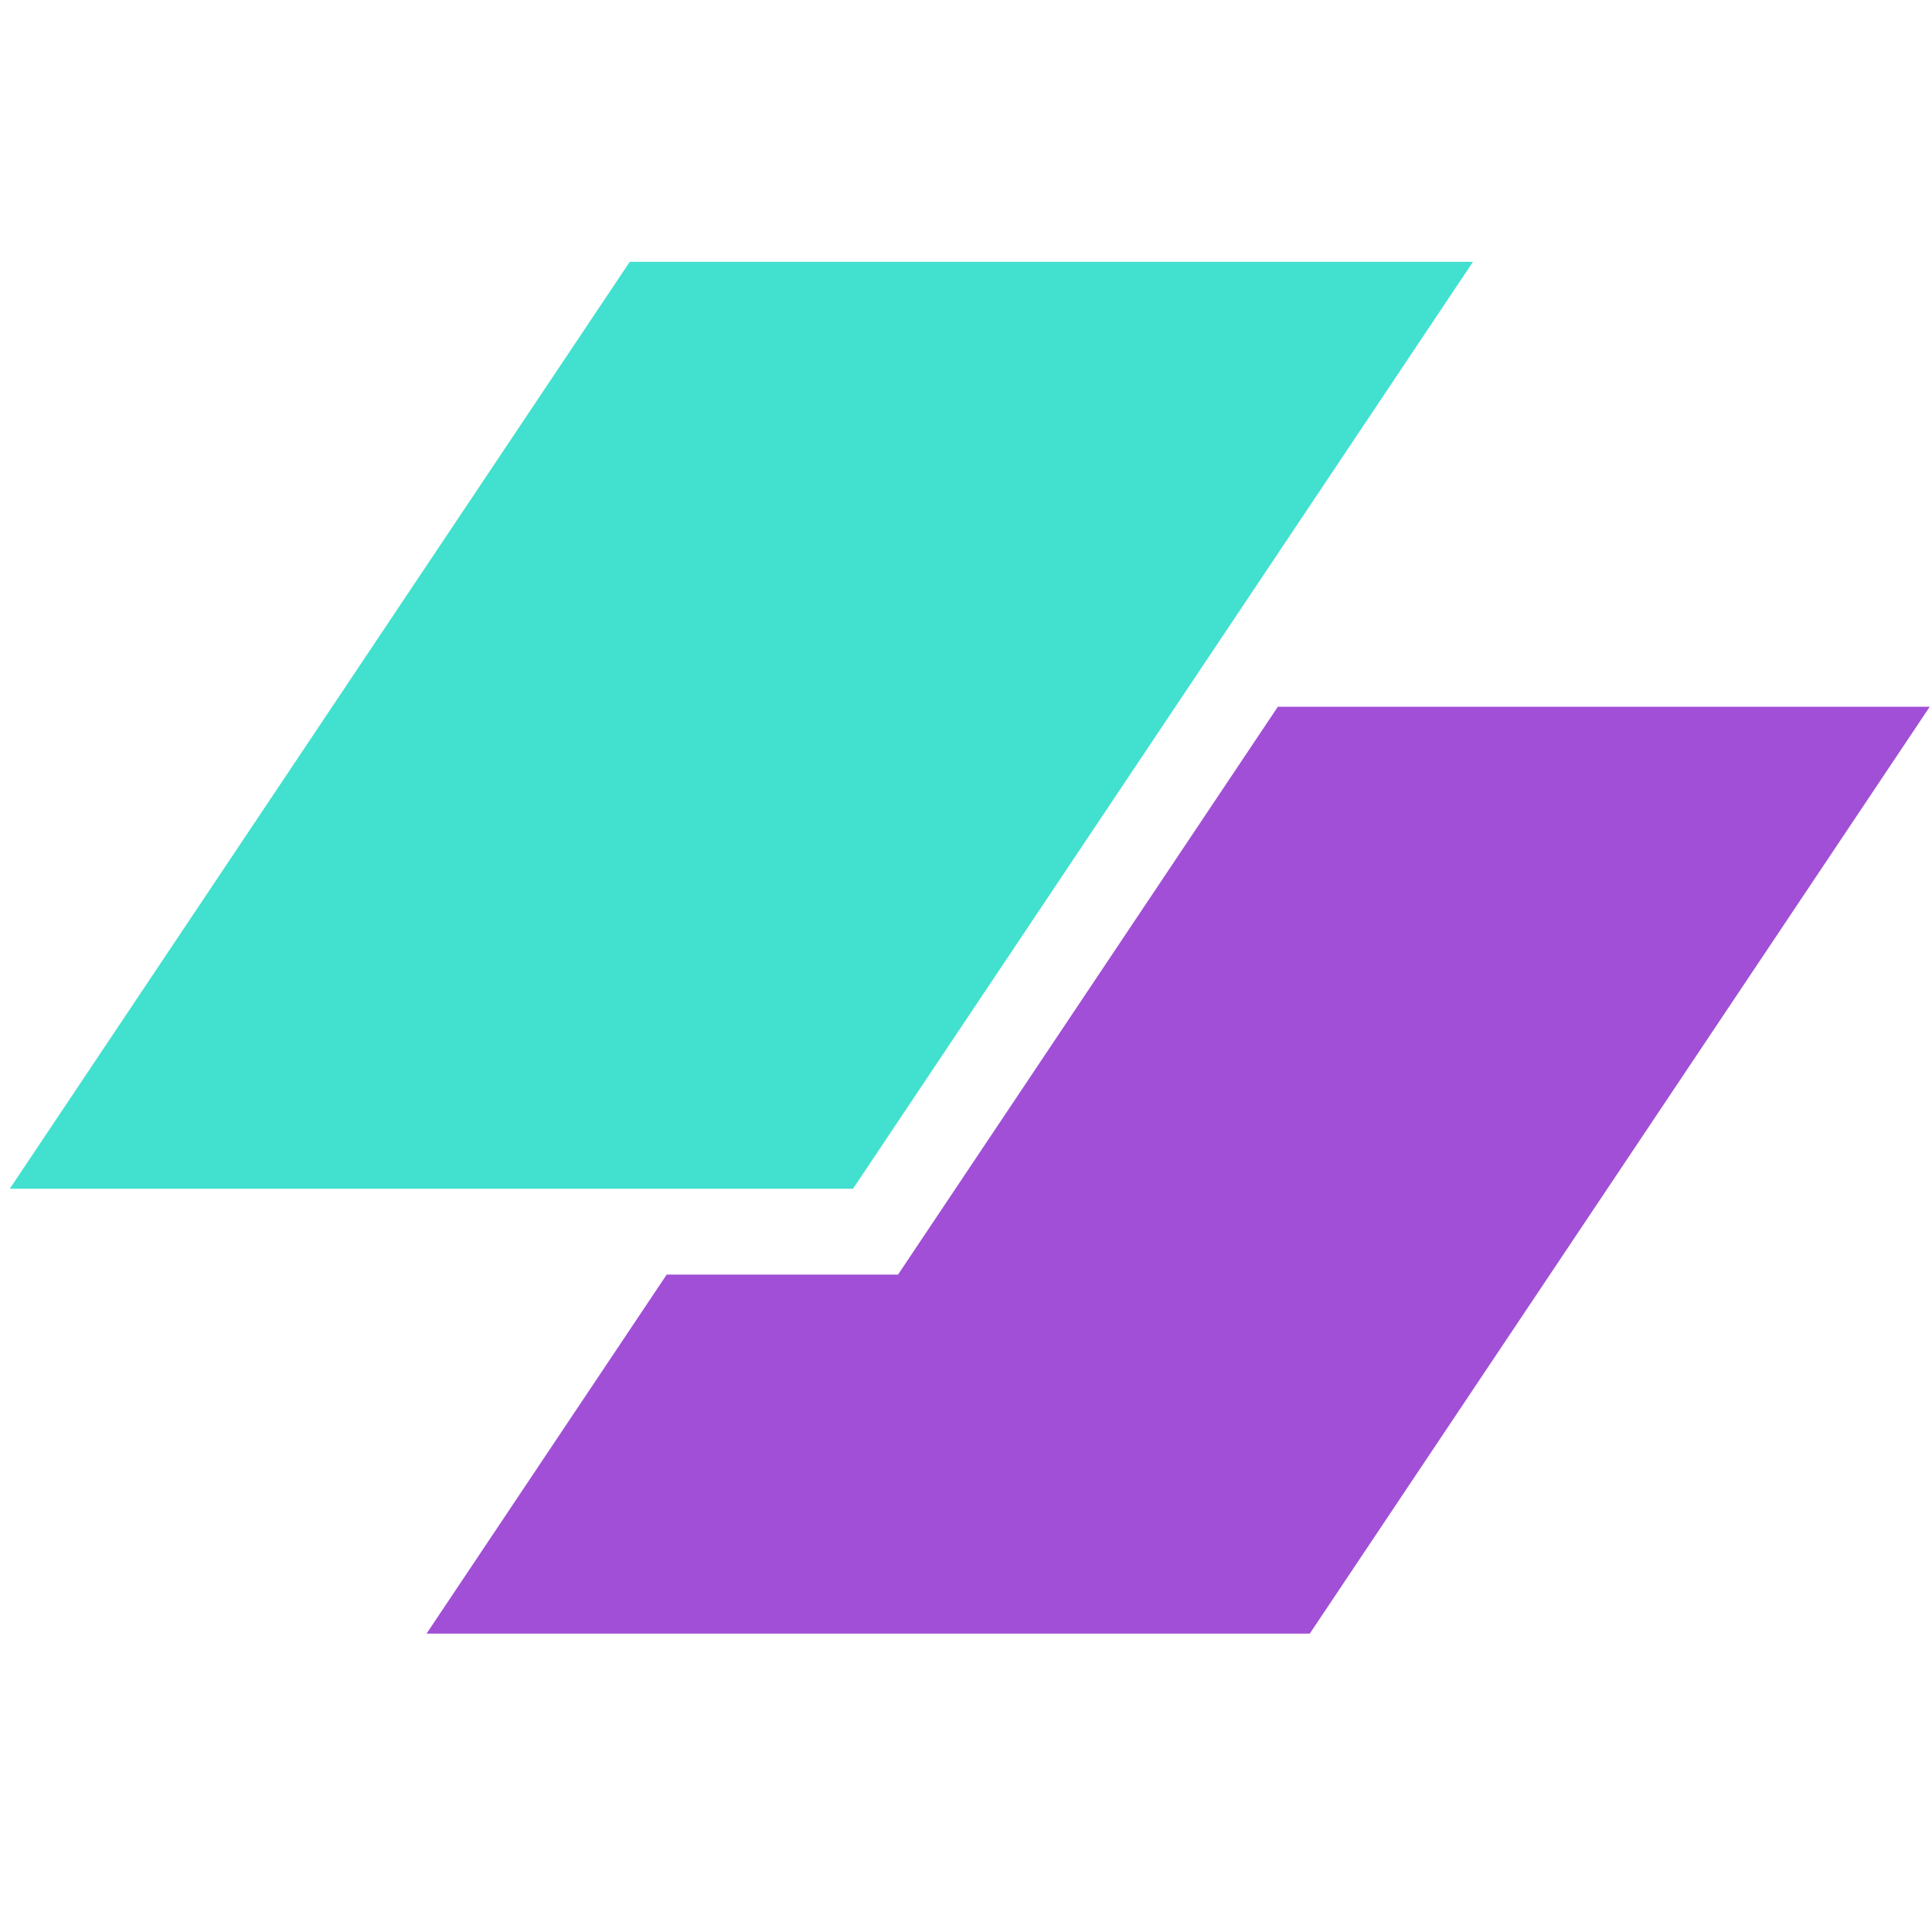
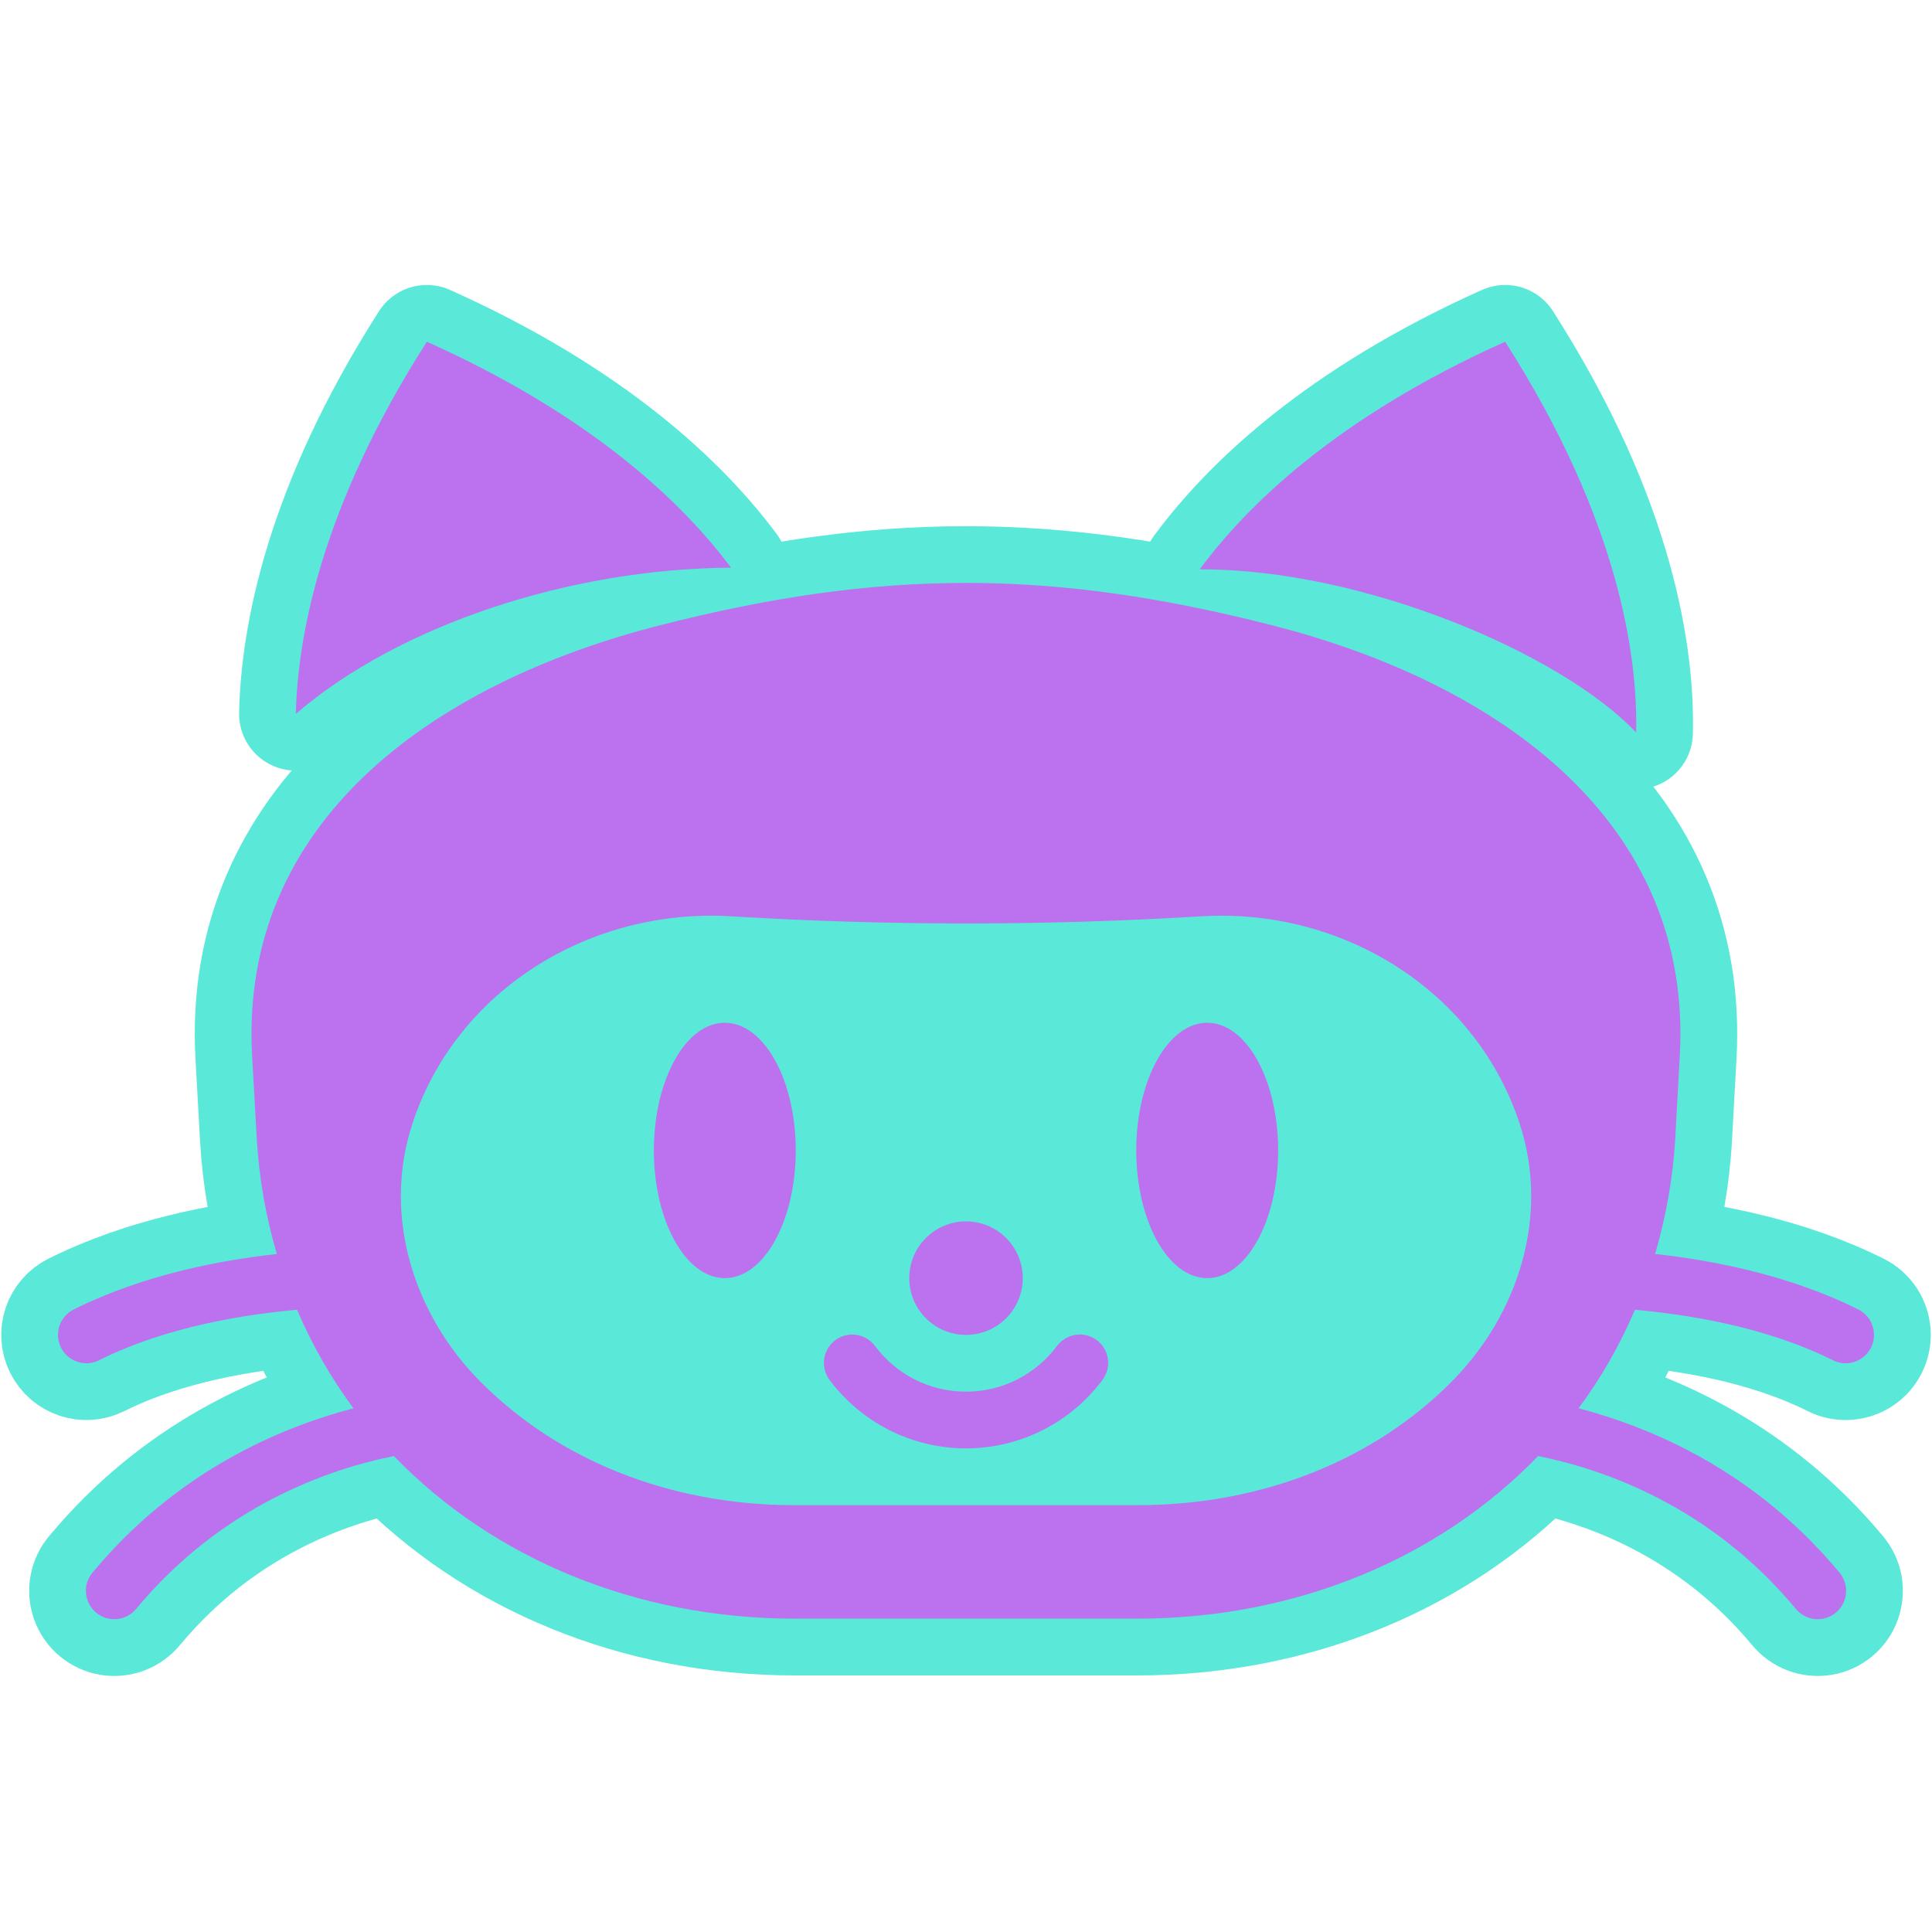
- <svg xmlns="http://www.w3.org/2000/svg" width="512" height="512" viewBox="0 0 512 512" fill="none">
-   <mask id="mask0_907_31" style="mask-type:alpha" maskUnits="userSpaceOnUse" x="0" y="0" width="512" height="512">
-     <rect width="512" height="512" rx="80" fill="#161618" />
-   </mask>
-   <g mask="url(#mask0_907_31)">
-     <path d="M166.892 69.385H390.357L226.065 315.018H2.6L166.892 69.385Z" fill="#42E0CE" />
-     <path d="M176.677 337.783L113.043 432.923H347.108L511.4 187.29H338.645L237.988 337.783H176.677Z" fill="#A14FD6" />
+ <svg xmlns="http://www.w3.org/2000/svg" viewBox="0,0,256,256" width="64px" height="64px">
+   <g transform="translate(7.68,7.68) scale(0.94,0.94)">
+     <g fill="none" fill-rule="nonzero" stroke="none" stroke-width="none" stroke-linecap="butt" stroke-linejoin="none" stroke-miterlimit="10" stroke-dasharray="" stroke-dashoffset="0" font-family="none" font-weight="none" font-size="none" text-anchor="none" style="mix-blend-mode: normal">
+       <path transform="scale(4,4)" d="M23.719,17.963c-5.719,0.037 -11.719,2.037 -15.336,5.152c0.062,-2.714 0.879,-7.269 4.617,-13.115c5.894,2.642 9.066,5.743 10.719,7.963zM55.617,23.773c-2.618,-2.773 -9.617,-5.773 -15.381,-5.75c1.641,-2.224 4.818,-5.357 10.764,-8.023c4.06,6.349 4.675,11.176 4.617,13.773zM42.814,20c7.989,2.045 14.8,6.927 14.342,15.162l-0.16,2.9c-0.08,1.434 -0.333,2.794 -0.711,4.088c1.895,0.206 4.66,0.704 7.162,1.955c0.32,0.16 0.53,0.478 0.551,0.835c0.021,0.357 -0.149,0.698 -0.447,0.895c-0.298,0.197 -0.679,0.22 -0.998,0.06c-2.437,-1.219 -5.255,-1.624 -6.977,-1.779c-0.534,1.245 -1.196,2.408 -1.988,3.471c2.634,0.695 6.227,2.23 9.18,5.773c0.24,0.273 0.312,0.654 0.19,0.997c-0.122,0.342 -0.42,0.591 -0.779,0.65c-0.358,0.059 -0.721,-0.081 -0.946,-0.365c-3.014,-3.617 -6.756,-4.905 -9.07,-5.371c-3.485,3.606 -8.534,5.73 -14.129,5.73h-12.068c-5.595,0 -10.642,-2.124 -14.127,-5.73c-2.315,0.466 -6.056,1.754 -9.07,5.371c-0.226,0.285 -0.588,0.424 -0.946,0.365c-0.358,-0.059 -0.657,-0.308 -0.779,-0.65c-0.122,-0.342 -0.05,-0.724 0.19,-0.997c2.953,-3.543 6.546,-5.079 9.18,-5.773c-0.792,-1.062 -1.454,-2.226 -1.988,-3.471c-1.721,0.155 -4.539,0.561 -6.977,1.779c-0.494,0.247 -1.095,0.047 -1.342,-0.447c-0.247,-0.494 -0.047,-1.095 0.447,-1.342c2.502,-1.251 5.265,-1.749 7.16,-1.955c-0.378,-1.294 -0.629,-2.654 -0.709,-4.088l-0.162,-2.9c-0.458,-8.235 6.354,-13.117 14.344,-15.162c3.907,-1 7.361,-1.5 10.814,-1.5c3.454,0 6.907,0.5 10.814,1.5z" id="strokeMainSVG" fill="#5ae9d8" stroke="#5ae9d8" stroke-width="4" stroke-linejoin="round" />
+       <g transform="scale(4,4)" fill="#bc72ee" stroke="none" stroke-width="1" stroke-linejoin="miter">
+         <path d="M13,10c-3.738,5.846 -4.555,10.401 -4.617,13.115c3.617,-3.115 9.617,-5.115 15.336,-5.152c-1.653,-2.22 -4.825,-5.321 -10.719,-7.963zM51,10c-5.946,2.666 -9.123,5.799 -10.764,8.023c5.764,-0.023 12.763,2.977 15.381,5.75c0.058,-2.597 -0.557,-7.424 -4.617,-13.773zM32,18.5c-3.454,0 -6.907,0.5 -10.814,1.5c-7.99,2.045 -14.802,6.927 -14.344,15.162l0.162,2.9c0.08,1.434 0.331,2.794 0.709,4.088c-1.895,0.206 -4.659,0.704 -7.16,1.955c-0.494,0.247 -0.694,0.848 -0.447,1.342c0.247,0.494 0.848,0.694 1.342,0.447c2.437,-1.219 5.255,-1.624 6.977,-1.779c0.534,1.245 1.197,2.408 1.988,3.471c-2.634,0.695 -6.227,2.23 -9.18,5.773c-0.24,0.273 -0.312,0.654 -0.19,0.997c0.122,0.342 0.42,0.591 0.779,0.65c0.358,0.059 0.721,-0.081 0.946,-0.365c3.014,-3.617 6.756,-4.905 9.07,-5.371c3.485,3.606 8.532,5.73 14.127,5.73h12.068c5.595,0 10.644,-2.124 14.129,-5.73c2.315,0.466 6.056,1.754 9.07,5.371c0.226,0.285 0.588,0.424 0.946,0.365c0.358,-0.059 0.657,-0.308 0.779,-0.65c0.122,-0.342 0.05,-0.724 -0.19,-0.997c-2.953,-3.543 -6.546,-5.079 -9.18,-5.773c0.792,-1.062 1.454,-2.226 1.988,-3.471c1.721,0.155 4.539,0.561 6.977,1.779c0.32,0.16 0.7,0.137 0.998,-0.06c0.298,-0.197 0.469,-0.538 0.447,-0.895c-0.021,-0.357 -0.232,-0.675 -0.551,-0.835c-2.502,-1.251 -5.267,-1.749 -7.162,-1.955c0.378,-1.294 0.631,-2.654 0.711,-4.088l0.16,-2.9c0.458,-8.235 -6.353,-13.117 -14.342,-15.162c-3.907,-1 -7.361,-1.5 -10.814,-1.5zM22.799,30.229c0.304,-0.005 0.611,0.001 0.918,0.02c5.501,0.336 11.069,0.336 16.57,0c4.909,-0.3 9.6,2.539 11.186,7.195c0.015,0.044 0.031,0.089 0.045,0.133c1.045,3.209 -0.029,6.684 -2.41,9.078c-2.697,2.712 -6.594,4.346 -11.072,4.346h-12.07c-4.478,0 -8.375,-1.634 -11.072,-4.346c-2.381,-2.394 -3.456,-5.87 -2.408,-9.08c0.014,-0.043 0.029,-0.088 0.043,-0.131c1.488,-4.365 5.705,-7.133 10.271,-7.215zM23.5,34c-1.381,0 -2.5,2.015 -2.5,4.5c0,2.485 1.119,4.5 2.5,4.5c1.381,0 2.5,-2.015 2.5,-4.5c0,-2.485 -1.119,-4.5 -2.5,-4.5zM40.5,34c-1.381,0 -2.5,2.015 -2.5,4.5c0,2.485 1.119,4.5 2.5,4.5c1.381,0 2.5,-2.015 2.5,-4.5c0,-2.485 -1.119,-4.5 -2.5,-4.5zM32,41c-1.105,0 -2,0.895 -2,2c0,1.105 0.895,2 2,2c1.105,0 2,-0.895 2,-2c0,-1.105 -0.895,-2 -2,-2zM36.037,44.988c-0.329,-0.009 -0.642,0.144 -0.836,0.41c-0.73,0.972 -1.887,1.602 -3.201,1.602c-1.316,0 -2.471,-0.629 -3.201,-1.602c-0.213,-0.291 -0.566,-0.445 -0.924,-0.403c-0.358,0.042 -0.666,0.274 -0.805,0.606c-0.139,0.333 -0.089,0.715 0.132,1c1.094,1.456 2.843,2.398 4.799,2.398c1.955,0 3.705,-0.942 4.799,-2.398c0.231,-0.298 0.275,-0.7 0.115,-1.041c-0.161,-0.341 -0.5,-0.562 -0.876,-0.573z" />
+       </g>
+     </g>
  </g>
</svg>
